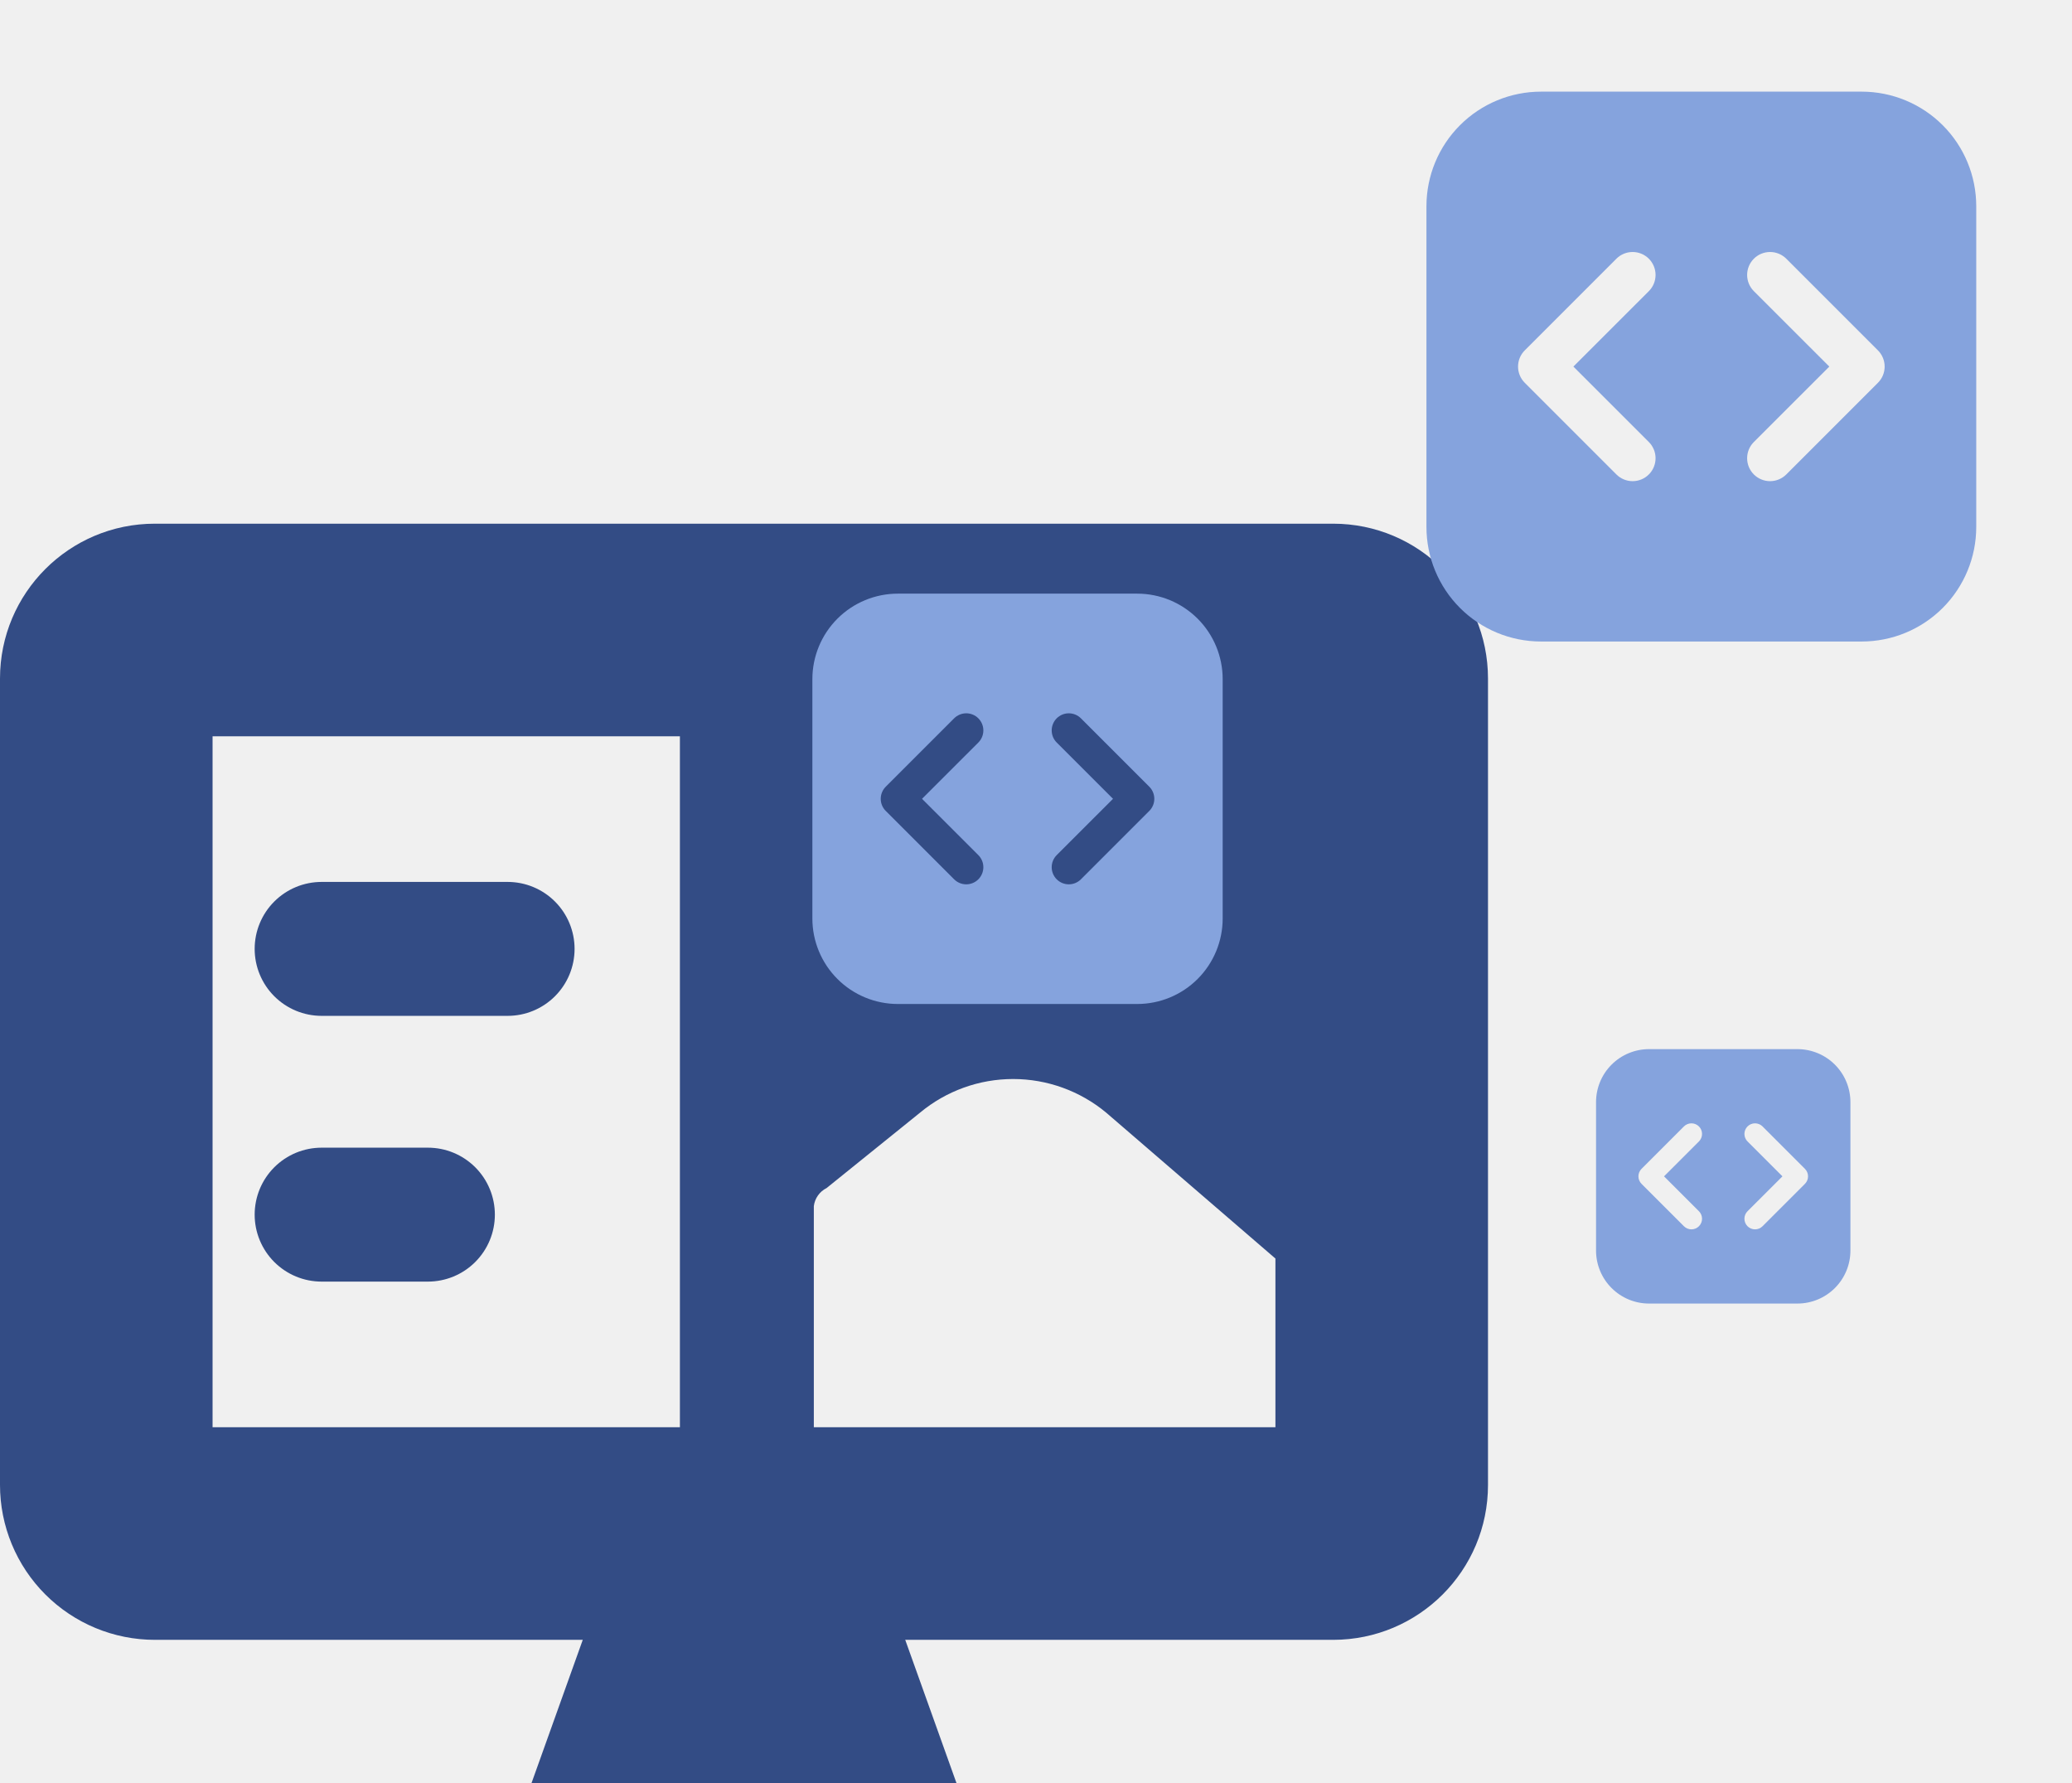
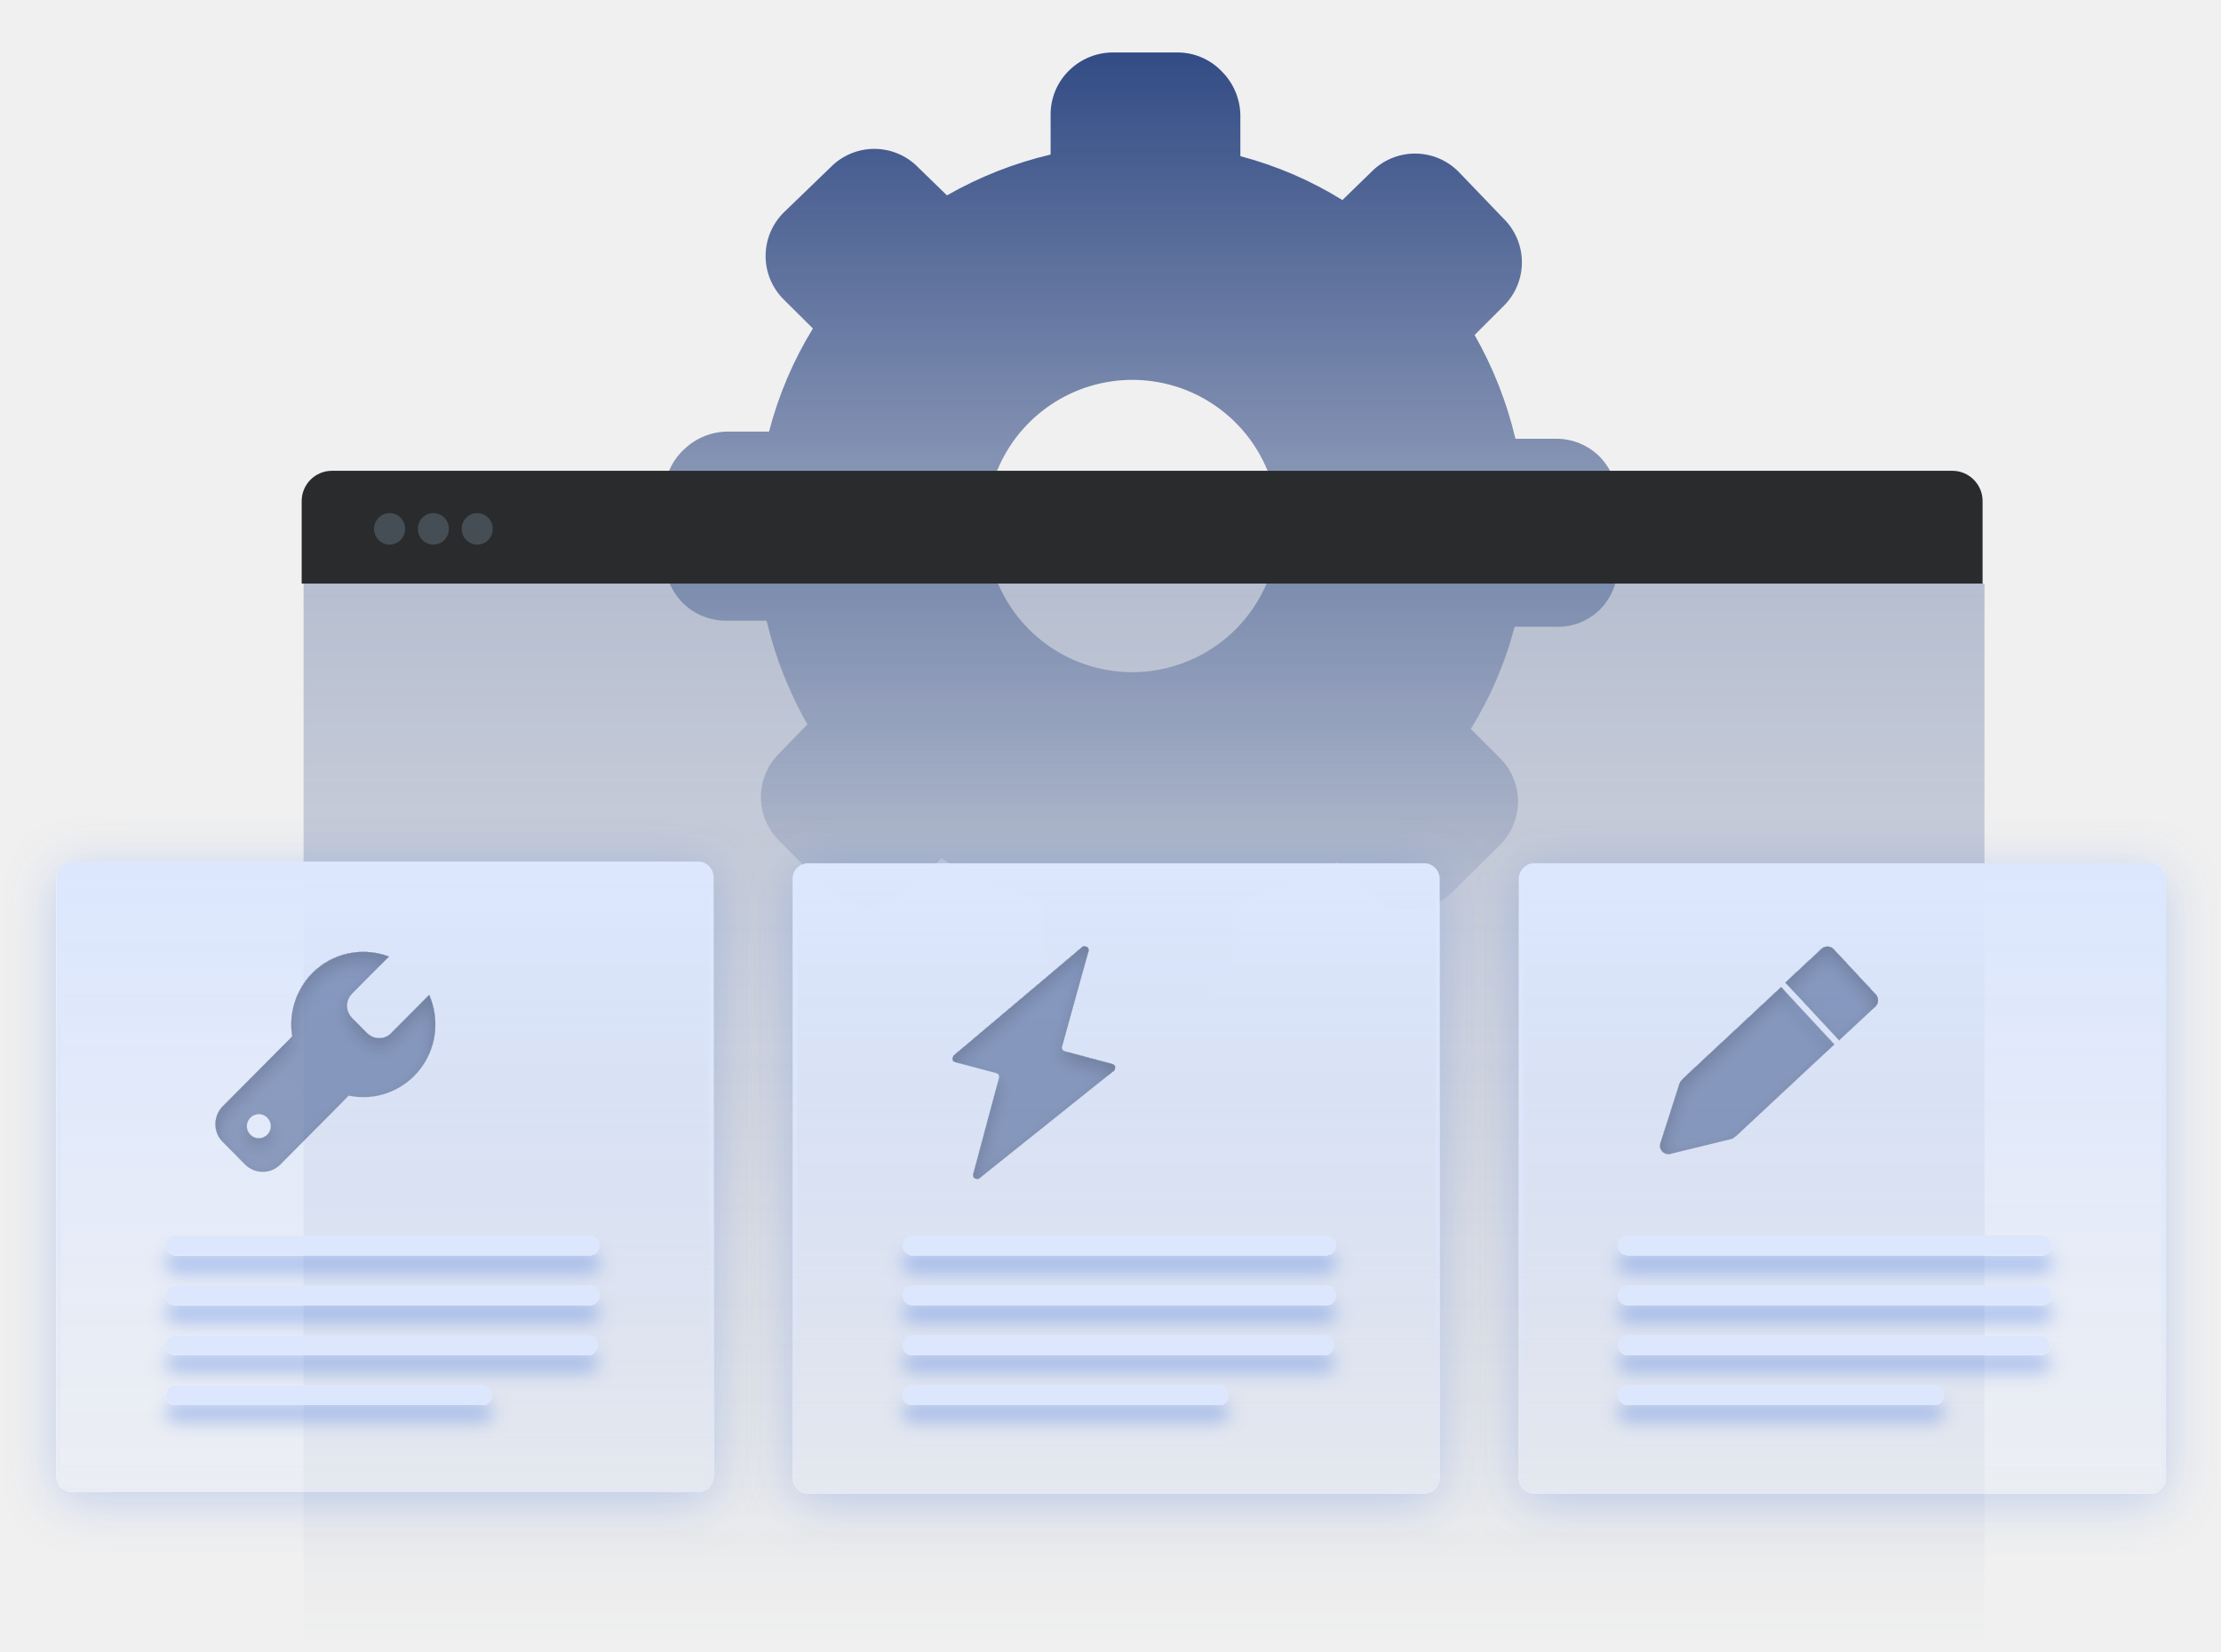
- <svg xmlns="http://www.w3.org/2000/svg" width="365" height="314" viewBox="0 0 365 314" fill="none">
-   <g clip-path="url(#clip0_175_446)">
-     <path fill-rule="evenodd" clip-rule="evenodd" d="M37.446 129.685V251.385H119.771V129.685H37.446ZM224.677 221.671L194.851 195.965C190.247 192.143 184.452 190.051 178.468 190.051C172.485 190.051 166.69 192.143 162.086 195.965L145.609 209.258C145.001 209.562 144.478 210.012 144.086 210.567C143.694 211.122 143.445 211.766 143.363 212.441V251.385H224.677V221.671ZM0 119.518C0 104.446 12.207 92.239 27.279 92.239H234.843C249.915 92.239 262.123 104.446 262.123 119.518V261.551C262.123 276.624 249.915 288.831 234.843 288.831H159.464L169.481 316.822H187.231C190.955 316.822 194.527 318.301 197.16 320.935C199.794 323.568 201.273 327.14 201.273 330.864C201.273 334.589 199.794 338.16 197.16 340.794C194.527 343.427 190.955 344.907 187.231 344.907H74.892C71.168 344.907 67.596 343.427 64.963 340.794C62.329 338.16 60.85 334.589 60.85 330.864C60.85 327.14 62.329 323.568 64.963 320.935C67.596 318.301 71.168 316.822 74.892 316.822H92.642L102.659 288.831H27.279C23.697 288.831 20.15 288.125 16.84 286.754C13.53 285.384 10.523 283.374 7.99 280.841C5.457 278.308 3.447 275.301 2.077 271.991C0.706 268.681 0 265.134 0 261.551L0 119.518ZM89.421 155.336H56.656C53.528 155.336 50.527 156.578 48.315 158.79C46.103 161.002 44.861 164.003 44.861 167.131C44.861 170.259 46.103 173.26 48.315 175.472C50.527 177.684 53.528 178.927 56.656 178.927H89.421C92.55 178.927 95.55 177.684 97.762 175.472C99.974 173.26 101.217 170.259 101.217 167.131C101.217 164.003 99.974 161.002 97.762 158.79C95.55 156.578 92.55 155.336 89.421 155.336ZM56.656 202.143H75.379C78.507 202.143 81.508 203.386 83.72 205.598C85.932 207.81 87.175 210.81 87.175 213.939C87.175 217.067 85.932 220.067 83.72 222.279C81.508 224.492 78.507 225.734 75.379 225.734H56.656C53.528 225.734 50.527 224.492 48.315 222.279C46.103 220.067 44.861 217.067 44.861 213.939C44.861 210.81 46.103 207.81 48.315 205.598C50.527 203.386 53.528 202.143 56.656 202.143Z" fill="#334C85" />
-     <path d="M158.165 104.56C154.172 104.56 150.342 106.146 147.518 108.97C144.694 111.794 143.107 115.624 143.107 119.618V161.779C143.107 165.773 144.694 169.602 147.518 172.426C150.342 175.25 154.172 176.837 158.165 176.837H200.326C204.32 176.837 208.15 175.25 210.974 172.426C213.798 169.602 215.384 165.773 215.384 161.779V119.618C215.384 115.624 213.798 111.794 210.974 108.97C208.15 106.146 204.32 104.56 200.326 104.56H158.165ZM190.412 126.52L202.459 138.566C202.739 138.846 202.961 139.178 203.113 139.544C203.265 139.91 203.343 140.302 203.343 140.698C203.343 141.094 203.265 141.487 203.113 141.853C202.961 142.218 202.739 142.551 202.459 142.83L190.412 154.877C189.847 155.442 189.08 155.76 188.28 155.76C187.481 155.76 186.714 155.442 186.148 154.877C185.583 154.311 185.265 153.544 185.265 152.744C185.265 151.945 185.583 151.178 186.148 150.612L196.068 140.698L186.148 130.784C185.868 130.504 185.646 130.172 185.494 129.806C185.343 129.44 185.265 129.048 185.265 128.652C185.265 128.256 185.343 127.864 185.494 127.498C185.646 127.132 185.868 126.8 186.148 126.52C186.714 125.955 187.481 125.637 188.28 125.637C188.676 125.637 189.068 125.715 189.434 125.866C189.8 126.018 190.132 126.24 190.412 126.52ZM172.343 130.784L162.423 140.698L172.343 150.612C172.909 151.178 173.226 151.945 173.226 152.744C173.226 153.544 172.909 154.311 172.343 154.877C171.778 155.442 171.011 155.76 170.211 155.76C169.411 155.76 168.644 155.442 168.079 154.877L156.033 142.83C155.752 142.551 155.53 142.218 155.378 141.853C155.226 141.487 155.148 141.094 155.148 140.698C155.148 140.302 155.226 139.91 155.378 139.544C155.53 139.178 155.752 138.846 156.033 138.566L168.079 126.52C168.644 125.955 169.411 125.637 170.211 125.637C171.011 125.637 171.778 125.955 172.343 126.52C172.909 127.086 173.226 127.853 173.226 128.652C173.226 129.452 172.909 130.219 172.343 130.784Z" fill="#85A3DD" />
+ <svg xmlns="http://www.w3.org/2000/svg" width="500" height="372" viewBox="0 0 500 372" fill="none">
+   <g clip-path="url(#clip0_290_2060)">
+     <path d="M360.039 137.416C361.352 136.127 362.394 134.589 363.104 132.892C363.814 131.194 364.178 129.371 364.173 127.531V112.819C364.172 109.139 362.757 105.6 360.223 102.934C358.935 101.62 357.398 100.577 355.702 99.866C354.006 99.155 352.185 98.792 350.346 98.797H341.159C339.231 90.611 336.137 82.745 331.972 75.441L338.449 68.959C339.769 67.673 340.817 66.137 341.534 64.439C342.25 62.741 342.619 60.917 342.619 59.074C342.619 57.231 342.25 55.407 341.534 53.709C340.817 52.011 339.769 50.474 338.449 49.189L328.435 38.753C327.151 37.432 325.615 36.382 323.919 35.666C322.223 34.949 320.4 34.579 318.559 34.579C316.718 34.579 314.895 34.949 313.199 35.666C311.502 36.382 309.967 37.432 308.683 38.753L302.205 45.051C295.082 40.634 287.342 37.303 279.237 35.167V25.972C279.189 22.279 277.707 18.75 275.103 16.133C273.832 14.785 272.302 13.708 270.605 12.966C268.908 12.223 267.079 11.831 265.227 11.811H250.665C246.984 11.789 243.439 13.207 240.789 15.765C239.456 17.036 238.392 18.562 237.658 20.252C236.925 21.942 236.537 23.762 236.517 25.604V34.799C228.339 36.73 220.48 39.826 213.182 43.994L206.705 37.695C205.421 36.375 203.885 35.325 202.189 34.608C200.492 33.891 198.67 33.522 196.829 33.522C194.987 33.522 193.165 33.891 191.468 34.608C189.772 35.325 188.237 36.375 186.952 37.695L176.525 47.764C175.205 49.049 174.157 50.586 173.44 52.284C172.724 53.982 172.355 55.806 172.355 57.649C172.355 59.492 172.724 61.316 173.44 63.014C174.157 64.711 175.205 66.248 176.525 67.534L183.002 73.97C178.579 81.177 175.25 89.001 173.126 97.187H163.938C160.259 97.174 156.718 98.592 154.062 101.141C152.684 102.387 151.576 103.903 150.81 105.596C150.043 107.289 149.633 109.122 149.606 110.98V125.738C149.603 129.419 151.018 132.96 153.557 135.623C154.844 136.937 156.381 137.98 158.077 138.691C159.773 139.401 161.595 139.765 163.433 139.761H172.574C174.503 147.946 177.597 155.811 181.762 163.116L175.468 169.599C174.149 170.884 173.1 172.421 172.384 174.119C171.667 175.816 171.299 177.641 171.299 179.483C171.299 181.326 171.667 183.15 172.384 184.848C173.1 186.546 174.149 188.083 175.468 189.368L185.712 199.758C186.996 201.079 188.532 202.129 190.228 202.845C191.924 203.562 193.747 203.932 195.588 203.932C197.43 203.932 199.252 203.562 200.948 202.845C202.645 202.129 204.18 201.079 205.464 199.758L211.895 193.276C219.087 197.721 226.907 201.053 235.093 203.161V212.356C235.09 216.036 236.505 219.577 239.044 222.24C240.325 223.549 241.855 224.589 243.543 225.3C245.23 226.01 247.043 226.376 248.874 226.378H263.619C267.293 226.358 270.822 224.945 273.495 222.424C274.809 221.136 275.851 219.598 276.561 217.9C277.271 216.202 277.635 214.38 277.63 212.54V203.344C285.808 201.415 293.667 198.318 300.965 194.149L307.442 200.632C308.726 201.953 310.262 203.002 311.958 203.719C313.655 204.436 315.477 204.805 317.318 204.805C319.16 204.805 320.982 204.436 322.678 203.719C324.375 203.002 325.91 201.953 327.194 200.632L337.576 190.379C338.896 189.094 339.945 187.557 340.661 185.859C341.377 184.162 341.746 182.338 341.746 180.495C341.746 178.652 341.377 176.828 340.661 175.13C339.945 173.432 338.896 171.895 337.576 170.61L331.099 164.127C335.531 157.007 338.861 149.257 340.975 141.14H350.162C351.974 141.214 353.782 140.923 355.479 140.284C357.176 139.644 358.727 138.668 360.039 137.416ZM243.867 149.461C237.74 147.274 232.399 143.318 228.52 138.093C224.639 132.868 222.394 126.608 222.069 120.106C221.742 113.604 223.35 107.151 226.688 101.563C230.026 95.976 234.945 91.504 240.822 88.714C246.699 85.924 253.271 84.941 259.706 85.889C266.142 86.837 272.152 89.674 276.976 94.04C281.801 98.406 285.224 104.106 286.812 110.42C288.4 116.733 288.082 123.376 285.898 129.508C282.959 137.725 276.884 144.441 269.004 148.182C261.125 151.922 252.085 152.383 243.867 149.461Z" fill="url(#paint0_linear_290_2060)" />
+     <path d="M446.755 131.407H68.342V371.063H446.755V131.407Z" fill="url(#paint1_linear_290_2060)" fill-opacity="0.3" />
+     <g filter="url(#filter0_d_290_2060)">
+       <path d="M484.094 194.466H345.429C343.546 194.466 342.02 195.992 342.02 197.876V332.832C342.02 334.716 343.546 336.243 345.429 336.243H484.094C485.977 336.243 487.503 334.716 487.503 332.832V197.876C487.503 195.992 485.977 194.466 484.094 194.466Z" fill="url(#paint2_linear_290_2060)" />
+       <path d="M484.093 194.892H345.429C343.781 194.892 342.445 196.228 342.445 197.876V332.832C342.445 334.48 343.781 335.816 345.429 335.816H484.093C485.741 335.816 487.077 334.48 487.077 332.832V197.876C487.077 196.228 485.741 194.892 484.093 194.892Z" stroke="url(#paint3_linear_290_2060)" stroke-width="0.984" />
+     </g>
+     <g filter="url(#filter1_i_290_2060)">
+       <path d="M390.923 255.735C390.803 255.843 390.671 255.937 390.529 256.014C390.272 256.26 389.955 256.433 389.612 256.515L376.071 259.826C375.737 259.907 375.391 259.899 375.068 259.804C374.743 259.708 374.452 259.528 374.224 259.283C373.995 259.037 373.838 258.734 373.765 258.403C373.694 258.072 373.711 257.725 373.815 257.398L378.074 244.096C378.182 243.756 378.38 243.449 378.646 243.208C378.733 243.077 378.834 242.955 378.947 242.845L400.973 222.288L412.949 235.178L390.923 255.735Z" fill="#334C85" fill-opacity="0.5" />
+       <path d="M422.15 226.693L414.026 234.264L401.936 221.268L410.058 213.696C410.439 213.341 410.942 213.148 411.455 213.158C411.968 213.168 412.45 213.382 412.794 213.752L422.292 223.961C422.635 224.332 422.812 224.828 422.786 225.34C422.759 225.852 422.53 226.338 422.15 226.693Z" fill="#334C85" fill-opacity="0.5" />
+     </g>
+     <g filter="url(#filter2_d_290_2060)">
+       <path d="M157.134 194.099H16.219C14.336 194.099 12.81 195.626 12.81 197.509V332.466C12.81 334.349 14.336 335.876 16.219 335.876H157.134C159.017 335.876 160.543 334.349 160.543 332.466V197.509C160.543 195.626 159.017 194.099 157.134 194.099Z" fill="url(#paint4_linear_290_2060)" />
+       <path d="M157.134 194.525H16.218C14.571 194.525 13.235 195.861 13.235 197.509V332.466C13.235 334.114 14.571 335.45 16.218 335.45H157.134C158.781 335.45 160.117 334.114 160.117 332.466V197.509C160.117 195.861 158.781 194.525 157.134 194.525Z" stroke="url(#paint5_linear_290_2060)" stroke-width="0.984" />
+     </g>
+     <g filter="url(#filter3_i_290_2060)">
+       <path d="M96.613 224.065L88.078 232.663C87.359 233.389 86.383 233.795 85.366 233.795C84.349 233.795 83.373 233.389 82.654 232.663L79.245 229.228C78.525 228.502 78.121 227.519 78.121 226.494C78.121 225.469 78.525 224.486 79.245 223.761L87.528 215.412C84.863 214.395 81.978 214.104 79.165 214.568C76.352 215.033 73.71 216.237 71.506 218.059C69.302 219.881 67.613 222.255 66.61 224.945C65.607 227.634 65.326 230.543 65.794 233.376L62.315 236.882L50.159 249.134C49.635 249.66 49.22 250.287 48.937 250.976C48.654 251.665 48.508 252.403 48.508 253.149C48.508 253.894 48.654 254.633 48.937 255.323C49.22 256.011 49.635 256.637 50.159 257.164L55.163 262.208C55.686 262.735 56.307 263.154 56.991 263.439C57.674 263.725 58.407 263.872 59.146 263.872C59.886 263.872 60.619 263.725 61.302 263.439C61.986 263.154 62.606 262.735 63.129 262.208L75.652 249.587L78.503 246.715C81.423 247.323 84.454 247.107 87.261 246.092C90.067 245.077 92.542 243.302 94.414 240.961C96.284 238.621 97.479 235.806 97.866 232.826C98.252 229.846 97.816 226.816 96.606 224.07L96.613 224.065ZM58.271 256.328C57.737 256.328 57.215 256.169 56.77 255.87C56.326 255.572 55.98 255.147 55.775 254.65C55.571 254.153 55.517 253.605 55.621 253.078C55.725 252.55 55.981 252.065 56.359 251.685C56.736 251.303 57.217 251.044 57.741 250.939C58.265 250.834 58.808 250.887 59.301 251.094C59.794 251.299 60.216 251.648 60.513 252.095C60.81 252.543 60.968 253.069 60.968 253.607C60.968 254.328 60.684 255.02 60.178 255.53C59.672 256.04 58.986 256.327 58.271 256.328Z" fill="#334C85" fill-opacity="0.5" />
+     </g>
+     <g filter="url(#filter4_d_290_2060)">
+       <path d="M320.613 194.466H181.948C180.065 194.466 178.539 195.993 178.539 197.877V332.833C178.539 334.717 180.065 336.244 181.948 336.244H320.613C322.496 336.244 324.023 334.717 324.023 332.833V197.877C324.023 195.993 322.496 194.466 320.613 194.466Z" fill="url(#paint6_linear_290_2060)" />
+       <path d="M320.613 194.893H181.948C180.3 194.893 178.965 196.229 178.965 197.877V332.833C178.965 334.481 180.3 335.817 181.948 335.817H320.613C322.261 335.817 323.596 334.481 323.596 332.833V197.877C323.596 196.229 322.261 194.893 320.613 194.893Z" stroke="url(#paint7_linear_290_2060)" stroke-width="0.984" />
+     </g>
+     <mask id="mask0_290_2060" style="mask-type:luminance" maskUnits="userSpaceOnUse" x="207" y="207" width="51" height="65">
+       <path d="M257.486 216.599L222.717 207.28L207.966 262.349L242.735 271.668L257.486 216.599Z" fill="white" />
+     </mask>
+     <g mask="url(#mask0_290_2060)">
+       <g filter="url(#filter5_i_290_2060)">
+         <path d="M243.626 213.276L214.742 237.667C214.62 237.769 214.527 237.904 214.476 238.056C214.425 238.206 214.417 238.369 214.452 238.525C214.487 238.681 214.565 238.825 214.676 238.94C214.787 239.056 214.928 239.138 215.083 239.178L224.285 241.645C224.511 241.706 224.704 241.853 224.82 242.055C224.938 242.257 224.97 242.497 224.909 242.722L219.103 264.398C219.056 264.576 219.067 264.764 219.134 264.936C219.2 265.109 219.319 265.255 219.474 265.357C219.629 265.457 219.812 265.508 219.997 265.499C220.181 265.491 220.358 265.425 220.503 265.311L250.733 241.133C250.86 241.033 250.957 240.899 251.012 240.747C251.067 240.595 251.078 240.43 251.044 240.271C251.011 240.113 250.934 239.967 250.822 239.849C250.709 239.732 250.567 239.648 250.41 239.606L239.717 236.741C239.603 236.712 239.497 236.661 239.403 236.591C239.31 236.52 239.232 236.431 239.173 236.331C239.114 236.229 239.077 236.118 239.062 236.002C239.048 235.886 239.056 235.768 239.089 235.656L245.041 214.179C245.09 213.999 245.079 213.808 245.011 213.634C244.943 213.46 244.822 213.311 244.665 213.211C244.506 213.11 244.32 213.062 244.134 213.074C243.947 213.085 243.769 213.156 243.626 213.276Z" fill="#334C85" fill-opacity="0.5" />
+       </g>
+     </g>
+     <g filter="url(#filter6_d_290_2060)">
+       <path d="M39.614 305.138H132.373C133.594 305.138 134.585 304.146 134.585 302.921C134.585 301.696 133.594 300.704 132.373 300.704H39.614C38.393 300.704 37.402 301.696 37.402 302.921C37.402 304.146 38.393 305.138 39.614 305.138Z" fill="#DCE7FE" />
+       <path d="M39.613 293.894H132.768C133.99 293.894 134.981 292.902 134.981 291.677C134.981 290.452 133.99 289.46 132.768 289.46H39.613C38.392 289.46 37.401 290.452 37.401 291.677C37.401 292.902 38.392 293.894 39.613 293.894Z" fill="#DCE7FE" />
+       <path d="M39.613 282.651H132.768C133.99 282.651 134.981 281.659 134.981 280.433C134.981 279.209 133.99 278.217 132.768 278.217H39.613C38.392 278.217 37.401 279.209 37.401 280.433C37.401 281.659 38.392 282.651 39.613 282.651Z" fill="#DCE7FE" />
+       <path d="M39.615 316.381H108.574C109.795 316.381 110.786 315.388 110.786 314.163C110.786 312.939 109.795 311.946 108.574 311.946H39.615C38.394 311.946 37.403 312.939 37.403 314.163C37.403 315.388 38.394 316.381 39.615 316.381Z" fill="#DCE7FE" />
+     </g>
+     <g filter="url(#filter7_d_290_2060)">
+       <path d="M205.418 305.138H298.176C299.397 305.138 300.387 304.146 300.387 302.921C300.387 301.696 299.397 300.704 298.176 300.704H205.418C204.196 300.704 203.205 301.696 203.205 302.921C203.205 304.146 204.196 305.138 205.418 305.138Z" fill="#DCE7FE" />
+       <path d="M205.417 293.894H298.572C299.793 293.894 300.784 292.902 300.784 291.676C300.784 290.452 299.793 289.46 298.572 289.46H205.417C204.196 289.46 203.205 290.452 203.205 291.676C203.205 292.902 204.196 293.894 205.417 293.894Z" fill="#DCE7FE" />
+       <path d="M205.417 282.651H298.572C299.793 282.651 300.784 281.658 300.784 280.433C300.784 279.209 299.793 278.216 298.572 278.216H205.417C204.196 278.216 203.205 279.209 203.205 280.433C203.205 281.658 204.196 282.651 205.417 282.651Z" fill="#DCE7FE" />
+       <path d="M205.419 316.381H274.377C275.598 316.381 276.589 315.388 276.589 314.163C276.589 312.939 275.598 311.946 274.377 311.946H205.419C204.197 311.946 203.207 312.939 203.207 314.163C203.207 315.388 204.197 316.381 205.419 316.381Z" fill="#DCE7FE" />
+     </g>
+     <g filter="url(#filter8_d_290_2060)">
+       <path d="M366.461 305.138H459.219C460.441 305.138 461.431 304.146 461.431 302.921C461.431 301.696 460.441 300.704 459.219 300.704H366.461C365.239 300.704 364.249 301.696 364.249 302.921C364.249 304.146 365.239 305.138 366.461 305.138Z" fill="#DCE7FE" />
+       <path d="M366.46 293.894H459.615C460.836 293.894 461.827 292.902 461.827 291.677C461.827 290.452 460.836 289.46 459.615 289.46H366.46C365.238 289.46 364.248 290.452 364.248 291.677C364.248 292.902 365.238 293.894 366.46 293.894Z" fill="#DCE7FE" />
+       <path d="M366.46 282.651H459.615C460.836 282.651 461.827 281.659 461.827 280.433C461.827 279.209 460.836 278.217 459.615 278.217H366.46C365.238 278.217 364.248 279.209 364.248 280.433C364.248 281.659 365.238 282.651 366.46 282.651Z" fill="#DCE7FE" />
+       <path d="M366.462 316.381H435.42C436.642 316.381 437.632 315.388 437.632 314.163C437.632 312.939 436.642 311.946 435.42 311.946H366.462C365.24 311.946 364.25 312.939 364.25 314.163C364.25 315.388 365.24 316.381 366.462 316.381Z" fill="#DCE7FE" />
+     </g>
+     <path d="M67.914 112.834C67.914 109.067 70.967 106.013 74.733 106.013H439.509C443.275 106.013 446.328 109.067 446.328 112.834V131.408H67.914V112.834Z" fill="#292B2D" />
+     <path d="M87.707 122.642C89.64 122.642 91.206 121.051 91.206 119.09C91.206 117.127 89.64 115.536 87.707 115.536C85.774 115.536 84.207 117.127 84.207 119.09C84.207 121.051 85.774 122.642 87.707 122.642Z" fill="#454D55" />
+     <path d="M97.567 122.643C99.5 122.643 101.067 121.052 101.067 119.09C101.067 117.127 99.5 115.536 97.567 115.536C95.635 115.536 94.068 117.127 94.068 119.09C94.068 121.052 95.635 122.643 97.567 122.643Z" fill="#454D55" />
+     <path d="M107.429 122.643C109.362 122.643 110.928 121.052 110.928 119.09C110.928 117.127 109.362 115.536 107.429 115.536C105.496 115.536 103.93 117.127 103.93 119.09C103.93 121.052 105.496 122.643 107.429 122.643Z" fill="#454D55" />
  </g>
-   <path d="M290.492 184.787C288.016 184.787 285.641 185.771 283.891 187.521C282.14 189.272 281.156 191.647 281.156 194.123V220.263C281.156 222.739 282.14 225.113 283.891 226.864C285.641 228.615 288.016 229.599 290.492 229.599H316.632C319.108 229.599 321.483 228.615 323.233 226.864C324.984 225.113 325.968 222.739 325.968 220.263V194.123C325.968 191.647 324.984 189.272 323.233 187.521C321.483 185.771 319.108 184.787 316.632 184.787H290.492ZM310.485 198.402L317.954 205.871C318.128 206.044 318.266 206.25 318.36 206.477C318.454 206.704 318.502 206.947 318.502 207.193C318.502 207.438 318.454 207.682 318.36 207.908C318.266 208.135 318.128 208.341 317.954 208.515L310.485 215.983C310.135 216.334 309.659 216.531 309.163 216.531C308.668 216.531 308.192 216.334 307.841 215.983C307.491 215.633 307.294 215.157 307.294 214.661C307.294 214.166 307.491 213.69 307.841 213.339L313.992 207.193L307.841 201.046C307.668 200.873 307.53 200.667 307.436 200.44C307.342 200.213 307.294 199.97 307.294 199.724C307.294 199.479 307.342 199.236 307.436 199.009C307.53 198.782 307.668 198.576 307.841 198.402C308.192 198.052 308.668 197.855 309.163 197.855C309.409 197.855 309.652 197.903 309.879 197.997C310.106 198.091 310.312 198.229 310.485 198.402ZM299.282 201.046L293.132 207.193L299.282 213.339C299.633 213.69 299.83 214.166 299.83 214.661C299.83 215.157 299.633 215.633 299.282 215.983C298.932 216.334 298.456 216.531 297.961 216.531C297.465 216.531 296.989 216.334 296.639 215.983L289.17 208.515C288.996 208.341 288.858 208.135 288.764 207.908C288.67 207.682 288.621 207.438 288.621 207.193C288.621 206.947 288.67 206.704 288.764 206.477C288.858 206.25 288.996 206.044 289.17 205.871L296.639 198.402C296.989 198.052 297.465 197.855 297.961 197.855C298.456 197.855 298.932 198.052 299.282 198.402C299.633 198.753 299.83 199.228 299.83 199.724C299.83 200.22 299.633 200.696 299.282 201.046Z" fill="#85A3DD" />
-   <path d="M271.458 16.142C266.107 16.142 260.975 18.268 257.191 22.052C253.407 25.836 251.281 30.968 251.281 36.319V92.815C251.281 98.166 253.407 103.299 257.191 107.083C260.975 110.867 266.107 112.992 271.458 112.992H327.955C333.306 112.992 338.438 110.867 342.222 107.083C346.006 103.299 348.132 98.166 348.132 92.815V36.319C348.132 30.968 346.006 25.836 342.222 22.052C338.438 18.268 333.306 16.142 327.955 16.142H271.458ZM314.67 45.568L330.812 61.71C331.188 62.085 331.486 62.53 331.689 63.02C331.893 63.511 331.997 64.036 331.997 64.567C331.997 65.098 331.893 65.624 331.689 66.114C331.486 66.604 331.188 67.049 330.812 67.424L314.67 83.566C313.912 84.324 312.884 84.749 311.813 84.749C310.741 84.749 309.714 84.324 308.956 83.566C308.198 82.808 307.772 81.781 307.772 80.709C307.772 79.637 308.198 78.609 308.956 77.852L322.249 64.567L308.956 51.282C308.581 50.907 308.283 50.462 308.08 49.972C307.877 49.481 307.772 48.956 307.772 48.425C307.772 47.895 307.877 47.369 308.08 46.879C308.283 46.389 308.581 45.944 308.956 45.568C309.714 44.81 310.741 44.385 311.813 44.385C312.343 44.385 312.869 44.489 313.359 44.692C313.849 44.895 314.295 45.193 314.67 45.568ZM290.457 51.282L277.165 64.567L290.457 77.852C291.215 78.609 291.641 79.637 291.641 80.709C291.641 81.781 291.215 82.808 290.457 83.566C289.7 84.324 288.672 84.749 287.6 84.749C286.529 84.749 285.501 84.324 284.743 83.566L268.601 67.424C268.226 67.049 267.927 66.604 267.724 66.114C267.521 65.624 267.416 65.098 267.416 64.567C267.416 64.036 267.521 63.511 267.724 63.02C267.927 62.53 268.226 62.085 268.601 61.71L284.743 45.568C285.501 44.81 286.529 44.385 287.6 44.385C288.672 44.385 289.7 44.81 290.457 45.568C291.215 46.326 291.641 47.354 291.641 48.425C291.641 49.497 291.215 50.525 290.457 51.282Z" fill="#85A3DD" />
  <defs>
-     <clipPath id="clip0_175_446">
-       <rect width="262.123" height="262.123" fill="white" transform="translate(0 82.8772)" />
+     <filter id="filter0_d_290_2060" x="330.142" y="184.557" width="169.237" height="165.531" filterUnits="userSpaceOnUse" color-interpolation-filters="sRGB">
+       <feFlood flood-opacity="0" result="BackgroundImageFix" />
+       <feColorMatrix in="SourceAlpha" type="matrix" values="0 0 0 0 0 0 0 0 0 0 0 0 0 0 0 0 0 0 127 0" result="hardAlpha" />
+       <feOffset dy="1.968" />
+       <feGaussianBlur stdDeviation="5.906" />
+       <feComposite in2="hardAlpha" operator="out" />
+       <feColorMatrix type="matrix" values="0 0 0 0 0 0 0 0 0 0.267 0 0 0 0 0.831 0 0 0 0.2 0" />
+       <feBlend mode="normal" in2="BackgroundImageFix" result="effect1_dropShadow_290_2060" />
+       <feBlend mode="normal" in="SourceGraphic" in2="effect1_dropShadow_290_2060" result="shape" />
+     </filter>
+     <filter id="filter1_i_290_2060" x="373.722" y="213.158" width="49.066" height="48.692" filterUnits="userSpaceOnUse" color-interpolation-filters="sRGB">
+       <feFlood flood-opacity="0" result="BackgroundImageFix" />
+       <feBlend mode="normal" in="SourceGraphic" in2="BackgroundImageFix" result="shape" />
+       <feColorMatrix in="SourceAlpha" type="matrix" values="0 0 0 0 0 0 0 0 0 0 0 0 0 0 0 0 0 0 127 0" result="hardAlpha" />
+       <feOffset dy="1.968" />
+       <feGaussianBlur stdDeviation="1.968" />
+       <feComposite in2="hardAlpha" operator="arithmetic" k2="-1" k3="1" />
+       <feColorMatrix type="matrix" values="0 0 0 0 0 0 0 0 0 0 0 0 0 0 0 0 0 0 0.15 0" />
+       <feBlend mode="normal" in2="shape" result="effect1_innerShadow_290_2060" />
+     </filter>
+     <filter id="filter2_d_290_2060" x="0.932" y="184.191" width="171.488" height="165.531" filterUnits="userSpaceOnUse" color-interpolation-filters="sRGB">
+       <feFlood flood-opacity="0" result="BackgroundImageFix" />
+       <feColorMatrix in="SourceAlpha" type="matrix" values="0 0 0 0 0 0 0 0 0 0 0 0 0 0 0 0 0 0 127 0" result="hardAlpha" />
+       <feOffset dy="1.968" />
+       <feGaussianBlur stdDeviation="5.906" />
+       <feComposite in2="hardAlpha" operator="out" />
+       <feColorMatrix type="matrix" values="0 0 0 0 0 0 0 0 0 0.267 0 0 0 0 0.831 0 0 0 0.2 0" />
+       <feBlend mode="normal" in2="BackgroundImageFix" result="effect1_dropShadow_290_2060" />
+       <feBlend mode="normal" in="SourceGraphic" in2="effect1_dropShadow_290_2060" result="shape" />
+     </filter>
+     <filter id="filter3_i_290_2060" x="48.508" y="214.353" width="49.495" height="51.487" filterUnits="userSpaceOnUse" color-interpolation-filters="sRGB">
+       <feFlood flood-opacity="0" result="BackgroundImageFix" />
+       <feBlend mode="normal" in="SourceGraphic" in2="BackgroundImageFix" result="shape" />
+       <feColorMatrix in="SourceAlpha" type="matrix" values="0 0 0 0 0 0 0 0 0 0 0 0 0 0 0 0 0 0 127 0" result="hardAlpha" />
+       <feOffset dy="1.968" />
+       <feGaussianBlur stdDeviation="1.968" />
+       <feComposite in2="hardAlpha" operator="arithmetic" k2="-1" k3="1" />
+       <feColorMatrix type="matrix" values="0 0 0 0 0 0 0 0 0 0 0 0 0 0 0 0 0 0 0.15 0" />
+       <feBlend mode="normal" in2="shape" result="effect1_innerShadow_290_2060" />
+     </filter>
+     <filter id="filter4_d_290_2060" x="166.662" y="184.558" width="169.237" height="165.531" filterUnits="userSpaceOnUse" color-interpolation-filters="sRGB">
+       <feFlood flood-opacity="0" result="BackgroundImageFix" />
+       <feColorMatrix in="SourceAlpha" type="matrix" values="0 0 0 0 0 0 0 0 0 0 0 0 0 0 0 0 0 0 127 0" result="hardAlpha" />
+       <feOffset dy="1.968" />
+       <feGaussianBlur stdDeviation="5.906" />
+       <feComposite in2="hardAlpha" operator="out" />
+       <feColorMatrix type="matrix" values="0 0 0 0 0 0 0 0 0 0.267 0 0 0 0 0.831 0 0 0 0.2 0" />
+       <feBlend mode="normal" in2="BackgroundImageFix" result="effect1_dropShadow_290_2060" />
+       <feBlend mode="normal" in="SourceGraphic" in2="effect1_dropShadow_290_2060" result="shape" />
+     </filter>
+     <filter id="filter5_i_290_2060" x="214.431" y="213.072" width="36.633" height="54.397" filterUnits="userSpaceOnUse" color-interpolation-filters="sRGB">
+       <feFlood flood-opacity="0" result="BackgroundImageFix" />
+       <feBlend mode="normal" in="SourceGraphic" in2="BackgroundImageFix" result="shape" />
+       <feColorMatrix in="SourceAlpha" type="matrix" values="0 0 0 0 0 0 0 0 0 0 0 0 0 0 0 0 0 0 127 0" result="hardAlpha" />
+       <feOffset dy="1.968" />
+       <feGaussianBlur stdDeviation="1.968" />
+       <feComposite in2="hardAlpha" operator="arithmetic" k2="-1" k3="1" />
+       <feColorMatrix type="matrix" values="0 0 0 0 0 0 0 0 0 0 0 0 0 0 0 0 0 0 0.15 0" />
+       <feBlend mode="normal" in2="shape" result="effect1_innerShadow_290_2060" />
+     </filter>
+     <filter id="filter6_d_290_2060" x="33.464" y="278.217" width="105.453" height="46.038" filterUnits="userSpaceOnUse" color-interpolation-filters="sRGB">
+       <feFlood flood-opacity="0" result="BackgroundImageFix" />
+       <feColorMatrix in="SourceAlpha" type="matrix" values="0 0 0 0 0 0 0 0 0 0 0 0 0 0 0 0 0 0 127 0" result="hardAlpha" />
+       <feOffset dy="3.937" />
+       <feGaussianBlur stdDeviation="1.968" />
+       <feComposite in2="hardAlpha" operator="out" />
+       <feColorMatrix type="matrix" values="0 0 0 0 0 0 0 0 0 0.267 0 0 0 0 0.831 0 0 0 0.25 0" />
+       <feBlend mode="normal" in2="BackgroundImageFix" result="effect1_dropShadow_290_2060" />
+       <feBlend mode="normal" in="SourceGraphic" in2="effect1_dropShadow_290_2060" result="shape" />
+     </filter>
+     <filter id="filter7_d_290_2060" x="199.268" y="278.216" width="105.453" height="46.038" filterUnits="userSpaceOnUse" color-interpolation-filters="sRGB">
+       <feFlood flood-opacity="0" result="BackgroundImageFix" />
+       <feColorMatrix in="SourceAlpha" type="matrix" values="0 0 0 0 0 0 0 0 0 0 0 0 0 0 0 0 0 0 127 0" result="hardAlpha" />
+       <feOffset dy="3.937" />
+       <feGaussianBlur stdDeviation="1.968" />
+       <feComposite in2="hardAlpha" operator="out" />
+       <feColorMatrix type="matrix" values="0 0 0 0 0 0 0 0 0 0.267 0 0 0 0 0.831 0 0 0 0.25 0" />
+       <feBlend mode="normal" in2="BackgroundImageFix" result="effect1_dropShadow_290_2060" />
+       <feBlend mode="normal" in="SourceGraphic" in2="effect1_dropShadow_290_2060" result="shape" />
+     </filter>
+     <filter id="filter8_d_290_2060" x="360.311" y="278.217" width="105.453" height="46.038" filterUnits="userSpaceOnUse" color-interpolation-filters="sRGB">
+       <feFlood flood-opacity="0" result="BackgroundImageFix" />
+       <feColorMatrix in="SourceAlpha" type="matrix" values="0 0 0 0 0 0 0 0 0 0 0 0 0 0 0 0 0 0 127 0" result="hardAlpha" />
+       <feOffset dy="3.937" />
+       <feGaussianBlur stdDeviation="1.968" />
+       <feComposite in2="hardAlpha" operator="out" />
+       <feColorMatrix type="matrix" values="0 0 0 0 0 0 0 0 0 0.267 0 0 0 0 0.831 0 0 0 0.25 0" />
+       <feBlend mode="normal" in2="BackgroundImageFix" result="effect1_dropShadow_290_2060" />
+       <feBlend mode="normal" in="SourceGraphic" in2="effect1_dropShadow_290_2060" result="shape" />
+     </filter>
+     <linearGradient id="paint0_linear_290_2060" x1="256.89" y1="11.811" x2="256.89" y2="226.378" gradientUnits="userSpaceOnUse">
+       <stop stop-color="#334C85" />
+       <stop offset="1" stop-color="#334C85" stop-opacity="0" />
+     </linearGradient>
+     <linearGradient id="paint1_linear_290_2060" x1="257.549" y1="131.407" x2="257.549" y2="371.063" gradientUnits="userSpaceOnUse">
+       <stop stop-color="#334C85" />
+       <stop offset="1" stop-color="#334C85" stop-opacity="0" />
+     </linearGradient>
+     <linearGradient id="paint2_linear_290_2060" x1="414.762" y1="194.466" x2="414.762" y2="336.243" gradientUnits="userSpaceOnUse">
+       <stop stop-color="#DCE7FE" />
+       <stop offset="1" stop-color="#DCE7FE" stop-opacity="0.2" />
+     </linearGradient>
+     <linearGradient id="paint3_linear_290_2060" x1="414.761" y1="194.466" x2="414.761" y2="336.243" gradientUnits="userSpaceOnUse">
+       <stop stop-color="#DCE7FE" />
+       <stop offset="1" stop-color="#DCE7FE" stop-opacity="0.2" />
+     </linearGradient>
+     <linearGradient id="paint4_linear_290_2060" x1="86.676" y1="194.099" x2="86.676" y2="335.876" gradientUnits="userSpaceOnUse">
+       <stop stop-color="#DCE7FE" />
+       <stop offset="1" stop-color="#DCE7FE" stop-opacity="0.2" />
+     </linearGradient>
+     <linearGradient id="paint5_linear_290_2060" x1="86.676" y1="194.099" x2="86.676" y2="335.876" gradientUnits="userSpaceOnUse">
+       <stop stop-color="#DCE7FE" />
+       <stop offset="1" stop-color="#DCE7FE" stop-opacity="0.2" />
+     </linearGradient>
+     <linearGradient id="paint6_linear_290_2060" x1="251.281" y1="194.466" x2="251.281" y2="336.244" gradientUnits="userSpaceOnUse">
+       <stop stop-color="#DCE7FE" />
+       <stop offset="1" stop-color="#DCE7FE" stop-opacity="0.2" />
+     </linearGradient>
+     <linearGradient id="paint7_linear_290_2060" x1="251.281" y1="194.466" x2="251.281" y2="336.244" gradientUnits="userSpaceOnUse">
+       <stop stop-color="#DCE7FE" />
+       <stop offset="1" stop-color="#DCE7FE" stop-opacity="0.2" />
+     </linearGradient>
+     <clipPath id="clip0_290_2060">
+       <rect width="500" height="371.063" fill="white" />
    </clipPath>
  </defs>
</svg>
